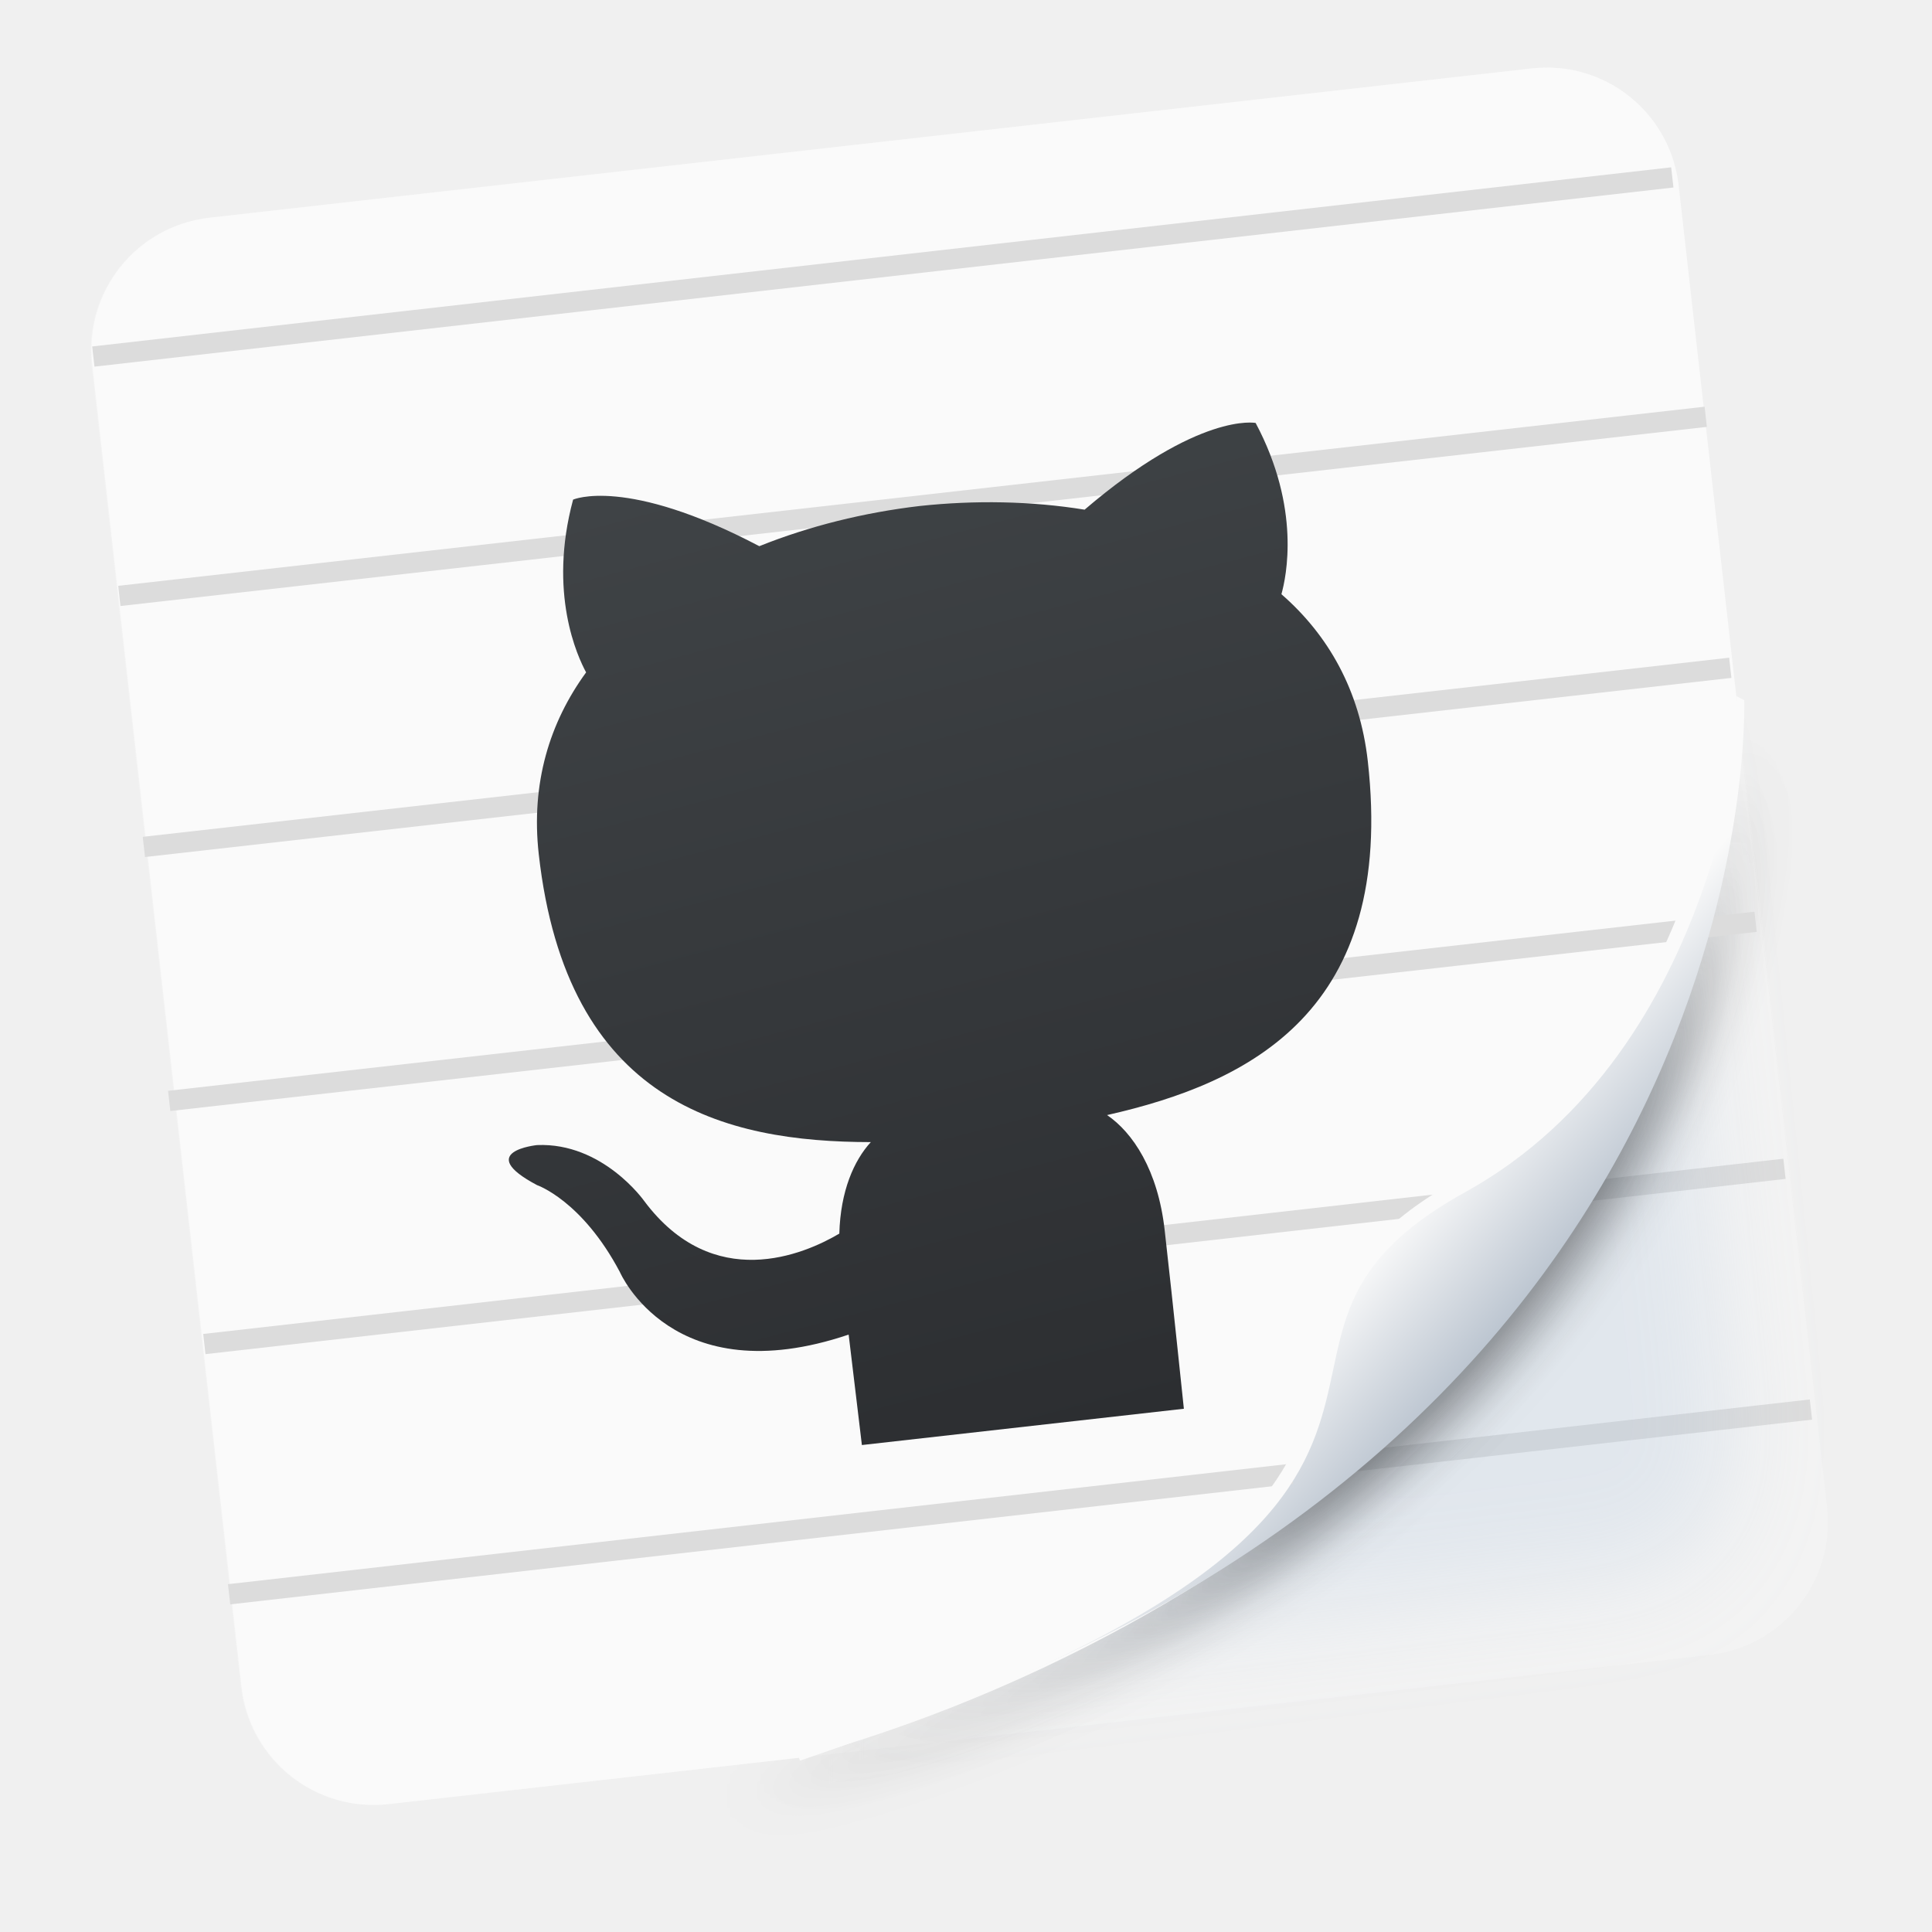
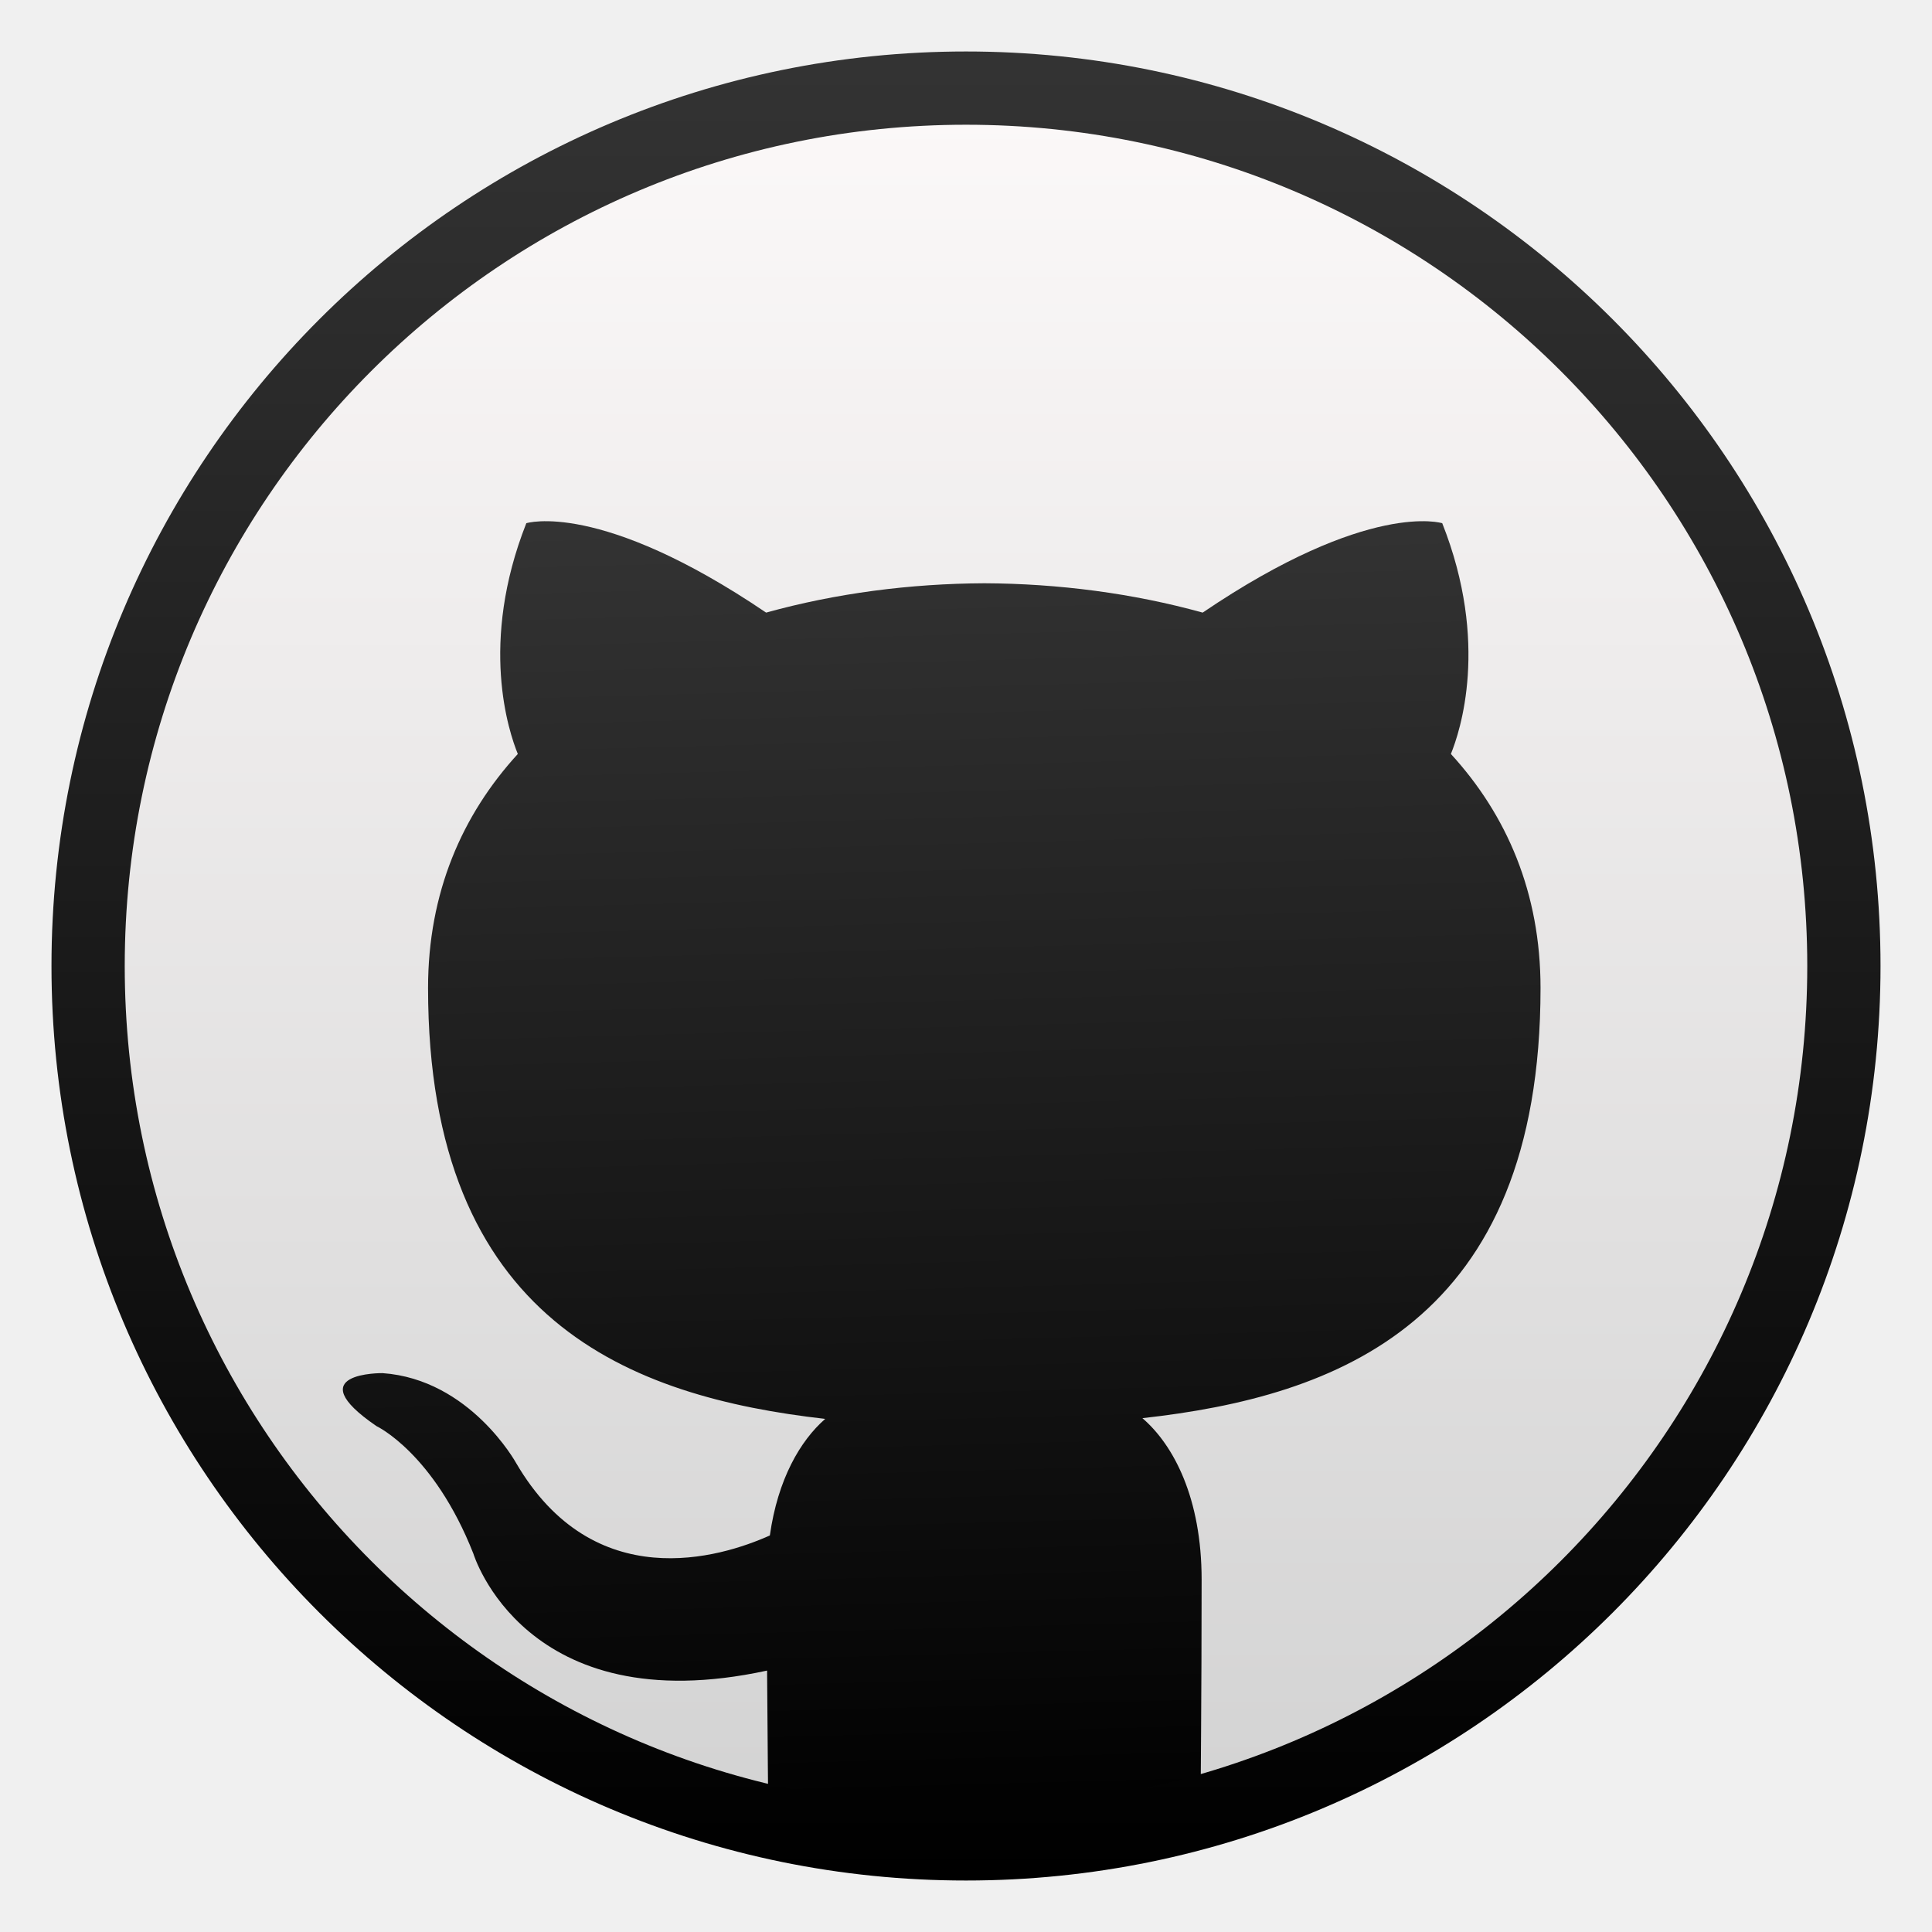
- <svg xmlns="http://www.w3.org/2000/svg" xmlns:xlink="http://www.w3.org/1999/xlink" width="64" height="64" version="1.1" viewBox="0 0 16.933 16.933" id="svg65">
-   <defs id="defs19">
-     <style type="text/css" id="style4" />
-     <style type="text/css" id="style6" />
-     <linearGradient id="linearGradient938" x1="80.368" x2="82.141" y1="13.177" y2="14.704" gradientTransform="matrix(.96154 0 0 .96154 -65.275 -1.6916)" gradientUnits="userSpaceOnUse">
-       <stop stop-color="#fafafa" offset="0" id="stop8" />
-       <stop stop-color="#90a0b3" offset="1" id="stop10" />
-     </linearGradient>
-     <filter id="filter1066" x="-.064" y="-.057" width="1.128" height="1.113" color-interpolation-filters="sRGB">
-       <feGaussianBlur stdDeviation="0.227" id="feGaussianBlur13" />
-     </filter>
-     <filter id="filter1100" x="-.122" y="-.118" width="1.244" height="1.237" color-interpolation-filters="sRGB">
-       <feGaussianBlur stdDeviation="0.476" id="feGaussianBlur16" />
-     </filter>
-     <linearGradient xlink:href="#_Linear2-3-3" id="linearGradient864-5" gradientUnits="userSpaceOnUse" x1="25.759" y1="45.595" x2="20.579" y2="10.56" gradientTransform="matrix(0.2629255,-0.02952578,0.02952578,0.2629255,1.20139,1.347379)" />
-     <linearGradient id="_Linear2-3-3" x2="1" gradientTransform="matrix(0,-41.3003,41.3003,0,169.1312,7.226372)" gradientUnits="userSpaceOnUse">
-       <stop style="stop-color:#2c2e31" offset="0" id="stop13-6-5" />
-       <stop style="stop-color:#404447" offset="1" id="stop15-7-6" />
-     </linearGradient>
-   </defs>
-   <circle cx="-330.38" cy="-328.5" r="0" fill="#5e4aa6" image-rendering="optimizeSpeed" stroke-width=".265" id="circle21" />
-   <g transform="translate(-5.5319e-5 -2.2622e-5)" id="g59">
-     <rect transform="rotate(-6.4422)" x=".438" y="2.102" width="13.992" height="13.992" ry="1.167" fill="#f3f3f3" stroke-width=".962" id="rect23" />
-     <path d="m11.851 12.81 4.021-0.456" fill="none" stroke="#dcdcdc" stroke-width=".178" id="path25" />
-     <path d="m13.949 10.436 1.691-0.192" fill="none" stroke="#dcdcdc" stroke-width=".178" id="path27" />
-     <path transform="matrix(1.0331 0 0 .96962 -44.482 -3.0653)" d="m57.818 9.829s0.054 3.078-2.664 4.541c-2.245 1.208 0.939 2.689-5.86 5.099 8.851-2.575 8.524-9.64 8.524-9.64z" fill="#141414" filter="url(#filter1066)" opacity=".3" id="path29" />
-     <path transform="matrix(.83588 0 0 .91427 -33.659 -3.0366)" d="m57.594 9.732c-0.154 5.725-5.052 8.686-8.523 9.64l8.286-0.936c0.668-0.075 1.145-0.674 1.07-1.343z" fill="#9cb8d7" filter="url(#filter1100)" opacity=".2" id="path31" />
-     <path transform="matrix(1.0038 0 0 .93536 -42.747 -2.6146)" d="m57.818 9.829s0.054 3.078-2.664 4.541c-2.245 1.208 0.939 2.689-5.86 5.099 8.851-2.575 8.524-9.64 8.524-9.64z" fill="#141414" filter="url(#filter1066)" opacity=".3" id="path33" />
-     <path d="m13.66 0.597c-0.077-0.007-0.157-0.006-0.237 0.003l-11.585 1.308c-0.642 0.073-1.101 0.648-1.029 1.29l1.308 11.585c0.073 0.642 0.648 1.101 1.29 1.029l3.623-0.409c3.338-0.918 8.043-3.766 8.191-9.268l0.8 7.078-1.308-11.585c-0.063-0.562-0.512-0.984-1.054-1.032z" fill="#fafafa" stroke-width=".962" id="path35" />
-     <path d="m1.483 9.649 13.904-1.57" fill="none" stroke="#dcdcdc" stroke-width=".178" id="path37" />
-     <path d="m1.791 11.78 10.932-1.239" fill="none" stroke="#dcdcdc" stroke-width=".178" id="path39" />
-     <path d="m15.22 6.102s0.051 2.96-2.561 4.366c-2.159 1.162 0.902 2.586-5.635 4.903 8.51-2.476 8.263-9.235 8.263-9.235z" fill="url(#linearGradient938)" stroke-width=".962" id="path41" />
-     <g fill="none" id="g57">
-       <path d="m2.008 13.973 9.316-1.056" stroke="#dcdcdc" stroke-width=".178" id="path43" />
-       <path d="m15.221 6.154s-0.181 3.007-2.41 4.239c-2.563 1.417 0.933 2.684-5.82 4.978" stroke="#fafafa" stroke-width=".127" id="path45" />
-       <path d="m1.261 7.423 13.904-1.57" stroke="#dcdcdc" stroke-width=".178" id="path47" />
-       <path d="m2.008 13.974" stroke="#000" stroke-width=".254px" id="path49" />
-       <g stroke="#dcdcdc" stroke-width=".178" id="g55">
-         <path d="m1.046 5.223 13.904-1.57" id="path51" />
-         <path d="m0.818 3.125 13.839-1.57" id="path53" />
-       </g>
-     </g>
-   </g>
-   <style type="text/css" id="style63">.st0{opacity:0.15;fill:#45413C;}
- 	.st1{fill:#FFE500;}
- 	.st2{fill:#EBCB00;}
- 	.st3{fill:none;stroke:#45413C;stroke-linecap:round;stroke-linejoin:round;stroke-miterlimit:10;}
- 	.st4{fill:#FFAA54;}
- 	.st5{fill:#FF8A14;}
- 	.st6{fill:#FFB0CA;stroke:#45413C;stroke-linecap:round;stroke-linejoin:round;stroke-miterlimit:10;}
- 	.st7{fill:#FF87AF;stroke:#45413C;stroke-linecap:round;stroke-linejoin:round;stroke-miterlimit:10;}
- 	.st8{fill:#FFCC99;}
- 	.st9{fill:#FFFFFF;}
- 	.st10{fill:#F0F0F0;}
- 	.st11{fill:#BF8256;}
- 	.st12{fill:#915E3A;}
- 	.st13{fill:#DEA47A;}
- 	.st14{fill:#F0D5A8;}
- 	.st15{fill:#DEBB7E;}
- 	.st16{fill:#F7E5C6;}
- 	.st17{fill:#FF8A14;stroke:#45413C;stroke-linecap:round;stroke-linejoin:round;stroke-miterlimit:10;}
- 	.st18{fill:#FFF5E3;}
- 	.st19{fill:#FFF48C;}
- 	.st20{fill:#FFFACF;}
- 	.st21{fill:#FFFCE5;}
- 	.st22{fill:#FF87AF;}
- 	.st23{fill:#FFB0CA;}
- 	.st24{fill:#FFE500;stroke:#45413C;stroke-linecap:round;stroke-linejoin:round;stroke-miterlimit:10;}
- 	.st25{fill:#9CEB60;stroke:#45413C;stroke-linecap:round;stroke-linejoin:round;stroke-miterlimit:10;}
- 	.st26{fill:#FFFACF;stroke:#45413C;stroke-linecap:round;stroke-linejoin:round;stroke-miterlimit:10;}
- 	.st27{fill:#00F5BC;stroke:#45413C;stroke-linecap:round;stroke-linejoin:round;stroke-miterlimit:10;}
- 	.st28{fill:#BF8256;stroke:#45413C;stroke-linecap:round;stroke-linejoin:round;stroke-miterlimit:10;}
- 	.st29{fill:#FFE3CF;stroke:#45413C;stroke-linecap:round;stroke-linejoin:round;stroke-miterlimit:10;}
- 	.st30{fill:#FF6242;}
- 	.st31{fill:#FF866E;}
- 	.st32{fill:none;stroke:#E04122;stroke-linecap:round;stroke-linejoin:round;stroke-miterlimit:10;}
- 	.st33{fill:#FFFEF2;stroke:#45413C;stroke-linecap:round;stroke-linejoin:round;stroke-miterlimit:10;}
- 	.st34{fill:#FF6242;stroke:#45413C;stroke-linecap:round;stroke-linejoin:round;stroke-miterlimit:10;}
- 	.st35{fill:#FFA694;}
- 	.st36{fill:#FFFFFF;stroke:#45413C;stroke-linecap:round;stroke-linejoin:round;stroke-miterlimit:10;}
- 	.st37{fill:#FFFEF2;}
- 	.st38{fill:#FF6196;}
- 	.st39{fill:#B89558;}
- 	.st40{fill:none;stroke:#915E3A;stroke-linecap:round;stroke-linejoin:round;stroke-miterlimit:10;}
- 	.st41{fill:#DEBB7E;stroke:#45413C;stroke-linecap:round;stroke-linejoin:round;stroke-miterlimit:10;}
- 	.st42{fill:#6DD627;stroke:#45413C;stroke-linecap:round;stroke-linejoin:round;stroke-miterlimit:10;}
- 	.st43{fill:#E5F8FF;}
- 	.st44{fill:#E8F4FA;}
- 	.st45{fill:#E8F4FA;stroke:#45413C;stroke-linecap:round;stroke-linejoin:round;stroke-miterlimit:10;}
- 	.st46{fill:#FFCCDD;}
- 	.st47{fill:#E5F8FF;stroke:#45413C;stroke-linecap:round;stroke-linejoin:round;stroke-miterlimit:10;}
- 	.st48{fill:#00B8F0;stroke:#45413C;stroke-linecap:round;stroke-linejoin:round;stroke-miterlimit:10;}
- 	.st49{fill:#00B8F0;}
- 	.st50{fill:#4ACFFF;}
- 	.st51{fill:#E04122;}
- 	.st52{fill:#E04122;stroke:#45413C;stroke-linecap:round;stroke-linejoin:round;stroke-miterlimit:10;}
- 	.st53{fill:#87898C;}
- 	.st54{fill:#BDBEC0;}
- 	.st55{fill:#656769;}
- 	.st56{fill:#525252;}
- 	.st57{fill:#FFF48C;stroke:#45413C;stroke-linecap:round;stroke-linejoin:round;stroke-miterlimit:10;}
- 	.st58{fill:#6DD627;}
- 	.st59{fill:#EB6D00;}
- 	.st60{fill:#46B000;}
- 	.st61{fill:#80DDFF;}
- 	.st62{fill:#DAEDF7;}
- 	.st63{fill:#BF8DF2;stroke:#45413C;stroke-linecap:round;stroke-linejoin:round;stroke-miterlimit:10;}
- 	.st64{fill:#9F5AE5;stroke:#45413C;stroke-linecap:round;stroke-linejoin:round;stroke-miterlimit:10;}
- 	.st65{fill:#C8FFA1;}
- 	.st66{fill:#E4FFD1;}
- 	.st67{fill:#9CEB60;}
- 	.st68{fill:#E5FEFF;}
- 	.st69{fill:#B8ECFF;}
- 	.st70{fill:#E0E0E0;stroke:#45413C;stroke-linecap:round;stroke-linejoin:round;stroke-miterlimit:10;}
- 	.st71{fill:#E0E0E0;}
- 	.st72{fill:none;stroke:#4F4B45;stroke-linejoin:round;stroke-miterlimit:10;}
- 	.st73{fill:none;stroke:#4F4B45;stroke-linecap:round;stroke-linejoin:round;stroke-miterlimit:10;}
- 	.st74{fill:#E0366F;stroke:#45413C;stroke-linecap:round;stroke-linejoin:round;stroke-miterlimit:10;}
- 	.st75{fill:none;stroke:#45413C;stroke-miterlimit:10;}
- 	.st76{fill:#FF866E;stroke:#45413C;stroke-linecap:round;stroke-linejoin:round;stroke-miterlimit:10;}
- 	.st77{fill:#45413C;stroke:#45413C;stroke-linecap:round;stroke-linejoin:round;stroke-miterlimit:10;}
- 	.st78{fill:#9F5AE5;}
- 	.st79{fill:#803EC2;}
- 	.st80{fill:#803EC2;stroke:#45413C;stroke-linecap:round;stroke-linejoin:round;stroke-miterlimit:10;}
- 	.st81{fill:#BF8DF2;}
- 	.st82{fill:#FFAA54;stroke:#45413C;stroke-linecap:round;stroke-linejoin:round;stroke-miterlimit:10;}
- 	.st83{fill:none;stroke:#45413C;stroke-linejoin:round;stroke-miterlimit:10;}
- 	.st84{fill:#FFCCDD;stroke:#45413C;stroke-linecap:round;stroke-linejoin:round;stroke-miterlimit:10;}
- 	.st85{fill:#FF6196;stroke:#45413C;stroke-linecap:round;stroke-linejoin:round;stroke-miterlimit:10;}
- 	.st86{fill:#FFE5EE;}
- 	.st87{fill:#F7E5C6;stroke:#45413C;stroke-linecap:round;stroke-linejoin:round;stroke-miterlimit:10;}
- 	.st88{fill:#E5FFF9;}
- 	.st89{fill:none;stroke:#45413C;stroke-width:1.006;stroke-linecap:round;stroke-linejoin:round;stroke-miterlimit:10;}
- 	.st90{fill:#4AEFF7;}
- 	.st91{fill:#A6FBFF;}
- 	.st92{fill:#E5FEFF;stroke:#45413C;stroke-linecap:round;stroke-linejoin:round;stroke-miterlimit:10;}
- 	.st93{fill:#46B000;stroke:#45413C;stroke-linecap:round;stroke-linejoin:round;stroke-miterlimit:10;}
- 	.st94{fill:#FFFFFF;stroke:#45413C;stroke-linejoin:round;stroke-miterlimit:10;}
- 	.st95{fill:#FFFFFF;stroke:#45413C;stroke-miterlimit:10;}
- 	.st96{fill:#009FD9;}
- 	.st97{fill:#00DFEB;}
- 	.st98{fill:#C0DCEB;stroke:#45413C;stroke-linecap:round;stroke-linejoin:round;stroke-miterlimit:10;}
- 	.st99{fill:#00DFEB;stroke:#45413C;stroke-linecap:round;stroke-linejoin:round;stroke-miterlimit:10;}
- 	.st100{fill:#FFE5EE;stroke:#45413C;stroke-linecap:round;stroke-linejoin:round;stroke-miterlimit:10;}
- 	.st101{fill:#8CA4B8;}
- 	.st102{fill:#ADC4D9;}
- 	.st103{fill:#656769;stroke:#45413C;stroke-linecap:round;stroke-linejoin:round;stroke-miterlimit:10;}
- 	.st104{fill:#F0F0F0;stroke:#45413C;stroke-linecap:round;stroke-linejoin:round;stroke-miterlimit:10;}
- 	.st105{fill:#C0DCEB;}
- 	.st106{fill:#45413C;}
- 	.st107{fill:#FFCABF;}
- 	.st108{fill:#87898C;stroke:#45413C;stroke-linecap:round;stroke-linejoin:round;stroke-miterlimit:10;}
- 	.st109{fill:#EBCB00;stroke:#45413C;stroke-linecap:round;stroke-linejoin:round;stroke-miterlimit:10;}</style>
-   <path d="M 7.554,12.665 C 7.539,12.53 7.494,12.172 7.438,11.697 5.892,12.219 5.433,11.149 5.433,11.149 5.101,10.521 4.707,10.387 4.707,10.387 c -0.557,-0.295 2.768e-4,-0.351 2.768e-4,-0.351 0.576,-0.024 0.938,0.489 0.938,0.489 0.606,0.813 1.403,0.469 1.711,0.287 0.01,-0.374 0.129,-0.642 0.276,-0.802 C 6.352,10.009 4.967,9.669 4.722,7.487 4.652,6.865 4.817,6.332 5.137,5.893 5.062,5.755 4.802,5.198 5.023,4.379 c 0,0 0.461,-0.207 1.632,0.408 0.44,-0.177 0.92,-0.295 1.404,-0.352 0.484,-0.052 0.978,-0.044 1.447,0.032 1.005,-0.859 1.499,-0.76 1.499,-0.76 0.399,0.749 0.268,1.35 0.226,1.501 0.41,0.357 0.687,0.841 0.757,1.463 0.246,2.188 -1.032,2.819 -2.285,3.102 0.224,0.153 0.446,0.48 0.505,1.011 0.086,0.761 0.147,1.376 0.168,1.563" style="clip-rule:evenodd;fill:url(#linearGradient864-5);fill-opacity:1;fill-rule:nonzero;stroke-width:0.265;stroke-linecap:round;stroke-linejoin:round" id="path4-2" />
+ <svg xmlns="http://www.w3.org/2000/svg" xmlns:xlink="http://www.w3.org/1999/xlink" clip-rule="evenodd" fill-rule="evenodd" stroke-linecap="round" stroke-linejoin="round" viewBox="0 0 48 48">
+   <linearGradient id="a" x2="1" gradientTransform="matrix(0 -43.3115 43.3115 0 24.6027 45.0855)" gradientUnits="userSpaceOnUse">
+     <stop stop-color="#d3d3d3" offset="0" />
+     <stop stop-color="#fcf9f9" offset="1" />
+   </linearGradient>
+   <linearGradient id="b">
+     <stop offset="0" />
+     <stop stop-color="#333" offset="1" />
+   </linearGradient>
+   <linearGradient id="c" x2="1" gradientTransform="matrix(-.65819 -33.3018 33.3018 -.65819 26.7092 46.0082)" gradientUnits="userSpaceOnUse" xlink:href="#b" />
+   <linearGradient id="d" x2="1" gradientTransform="matrix(-.0853728 -44.3703 44.3703 -.0853728 24.0908 46.3295)" gradientUnits="userSpaceOnUse" xlink:href="#b" />
+   <ellipse cx="24" cy="24" rx="21.811" ry="21.811" fill="url(#a)" />
+   <path d="m19.087 45.188c0-.513-.018-1.876-.029-3.683-6.025 1.308-7.297-2.905-7.297-2.905-.985-2.501-2.406-3.168-2.406-3.168-1.966-1.344.149-1.317.149-1.317 2.175.154 3.318 2.232 3.318 2.232 1.933 3.31 5.071 2.354 6.305 1.801.197-1.4.756-2.355 1.375-2.896-4.81-.547-9.867-2.406-9.867-10.707 0-2.365.844-4.298 2.23-5.813-.223-.548-.967-2.75.211-5.733 0 0 1.82-.582 5.958 2.221 1.728-.48 3.581-.721 5.423-.729 1.839.008 3.693.249 5.423.729 4.136-2.803 5.952-2.221 5.952-2.221 1.182 2.983.438 5.185.215 5.733 1.388 1.515 2.227 3.448 2.227 5.813 0 8.322-5.065 10.153-9.891 10.689.778.669 1.471 1.991 1.471 4.012 0 2.896-.027 5.232-.027 5.942" fill="url(#c)" />
+   <ellipse cx="24" cy="24" rx="21.811" ry="21.811" fill="none" stroke="url(#d)" stroke-width="1.82" />
</svg>
